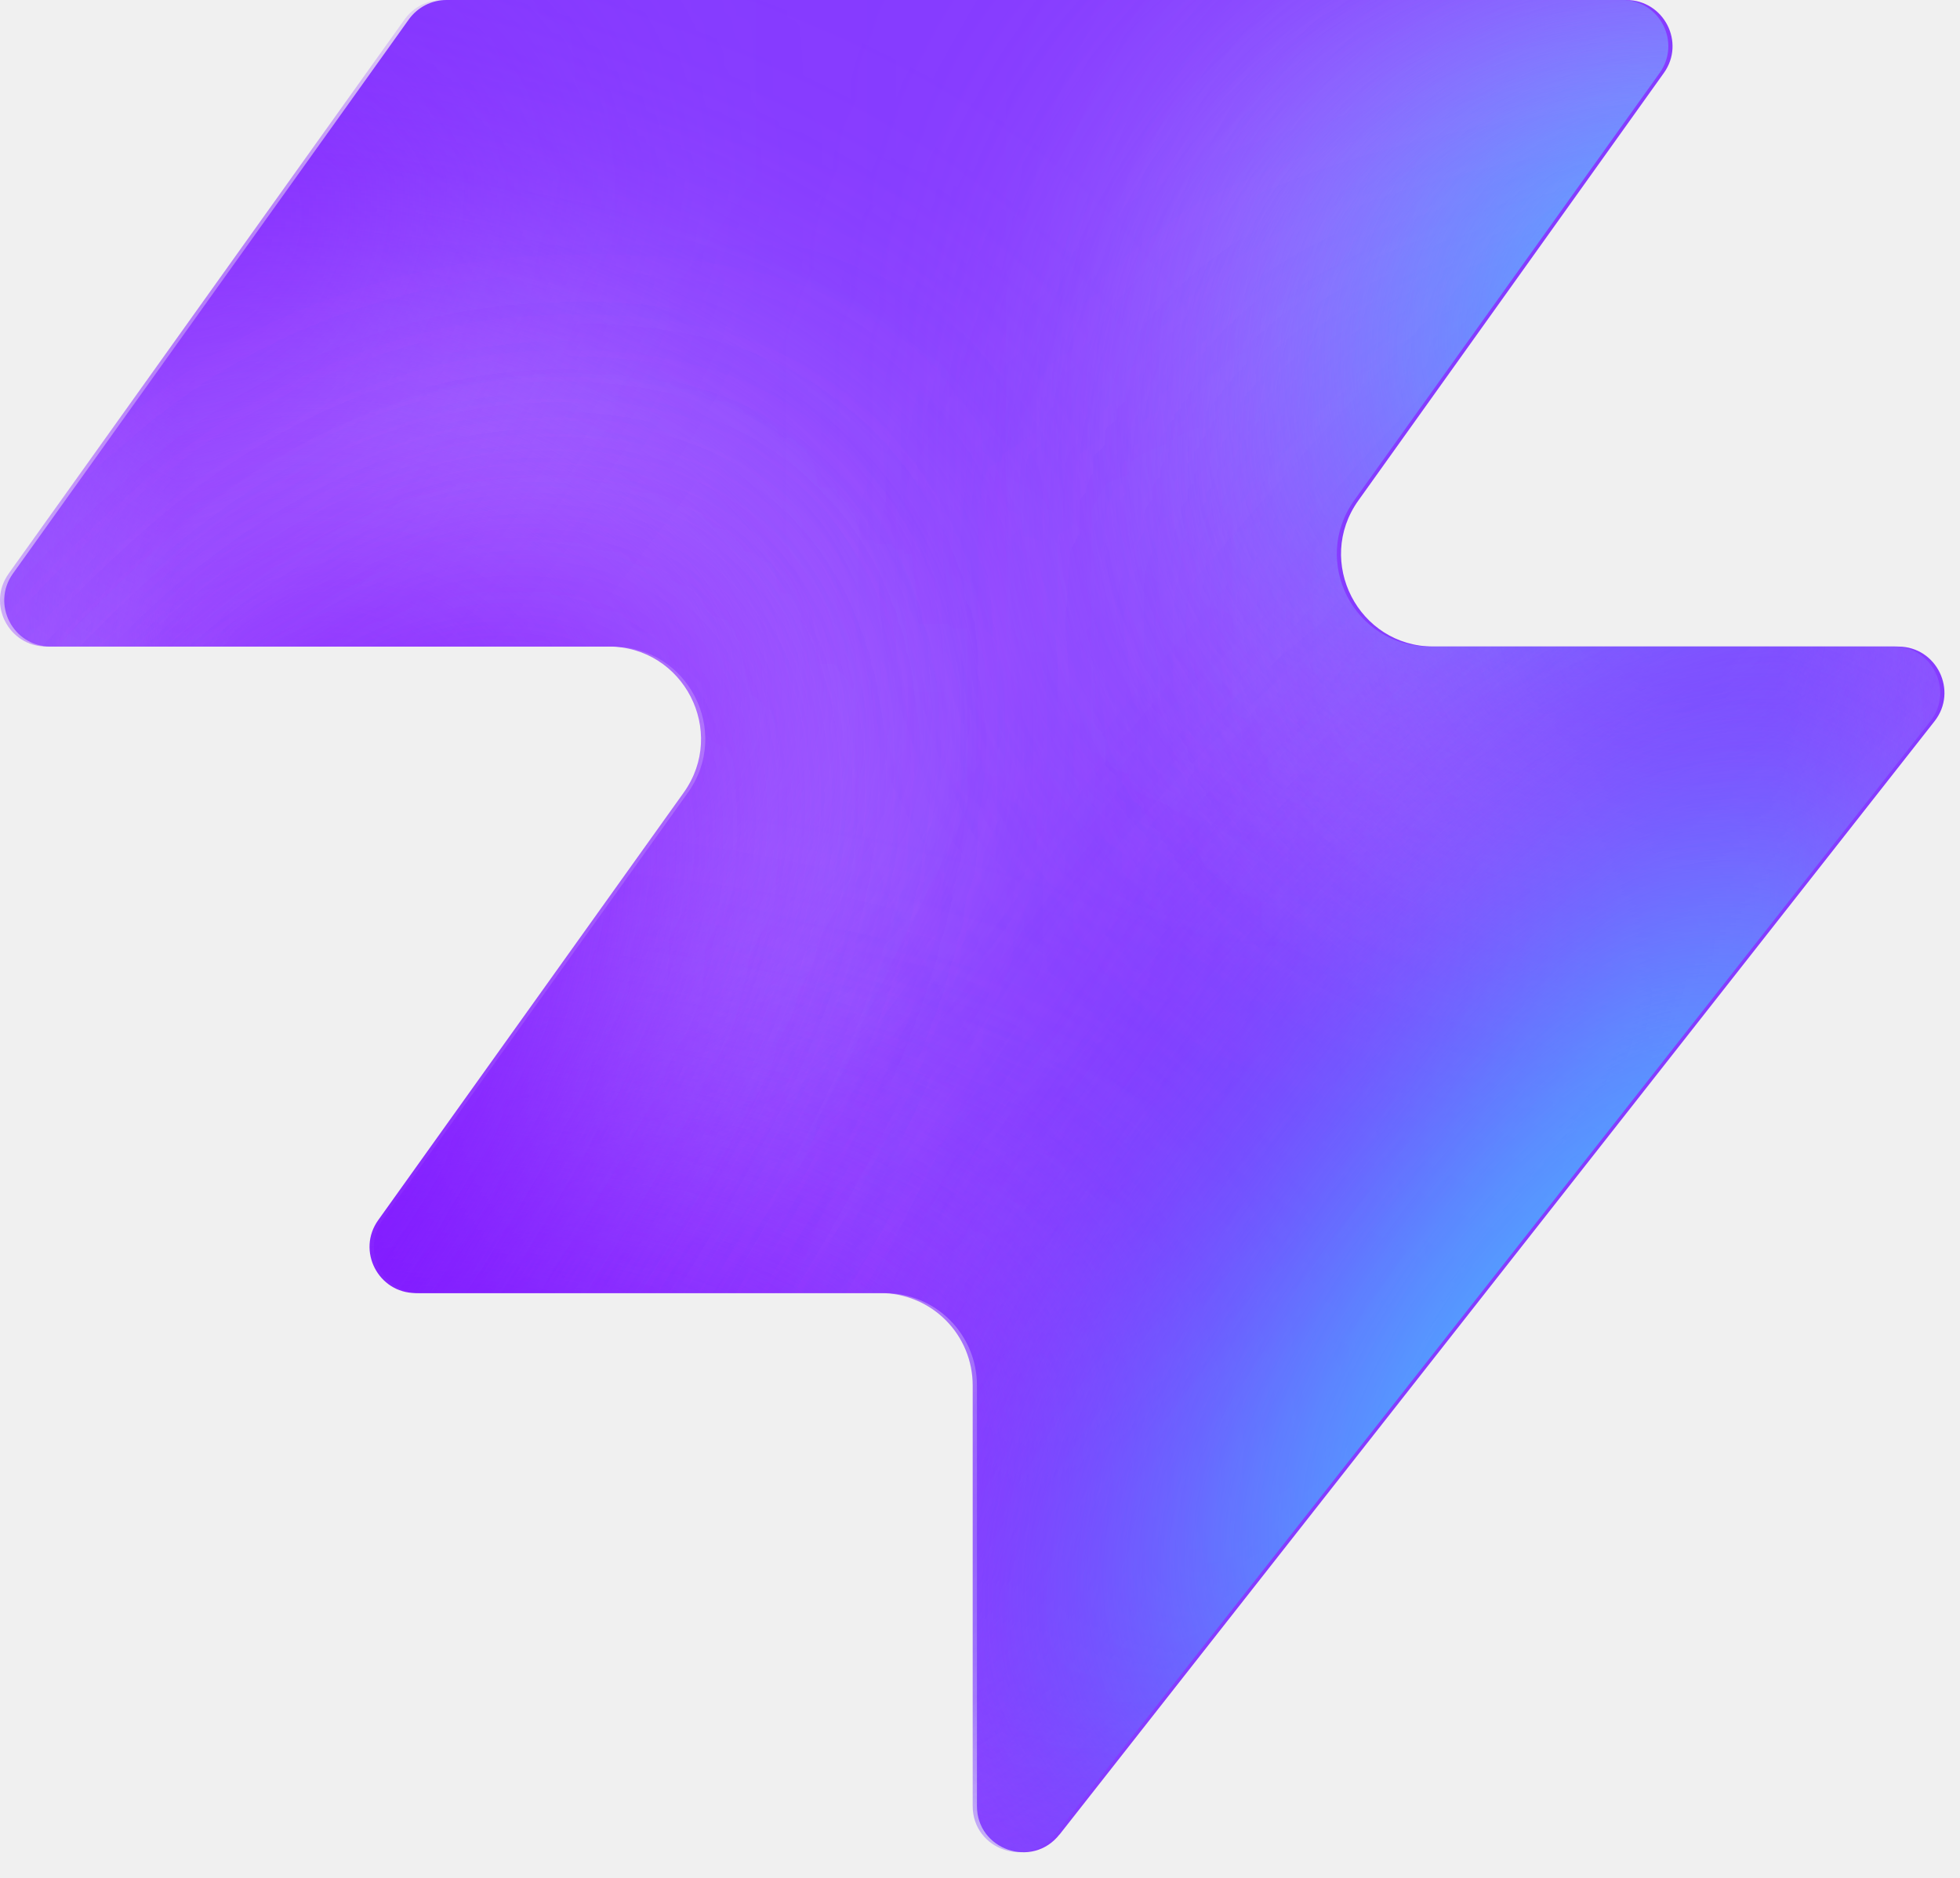
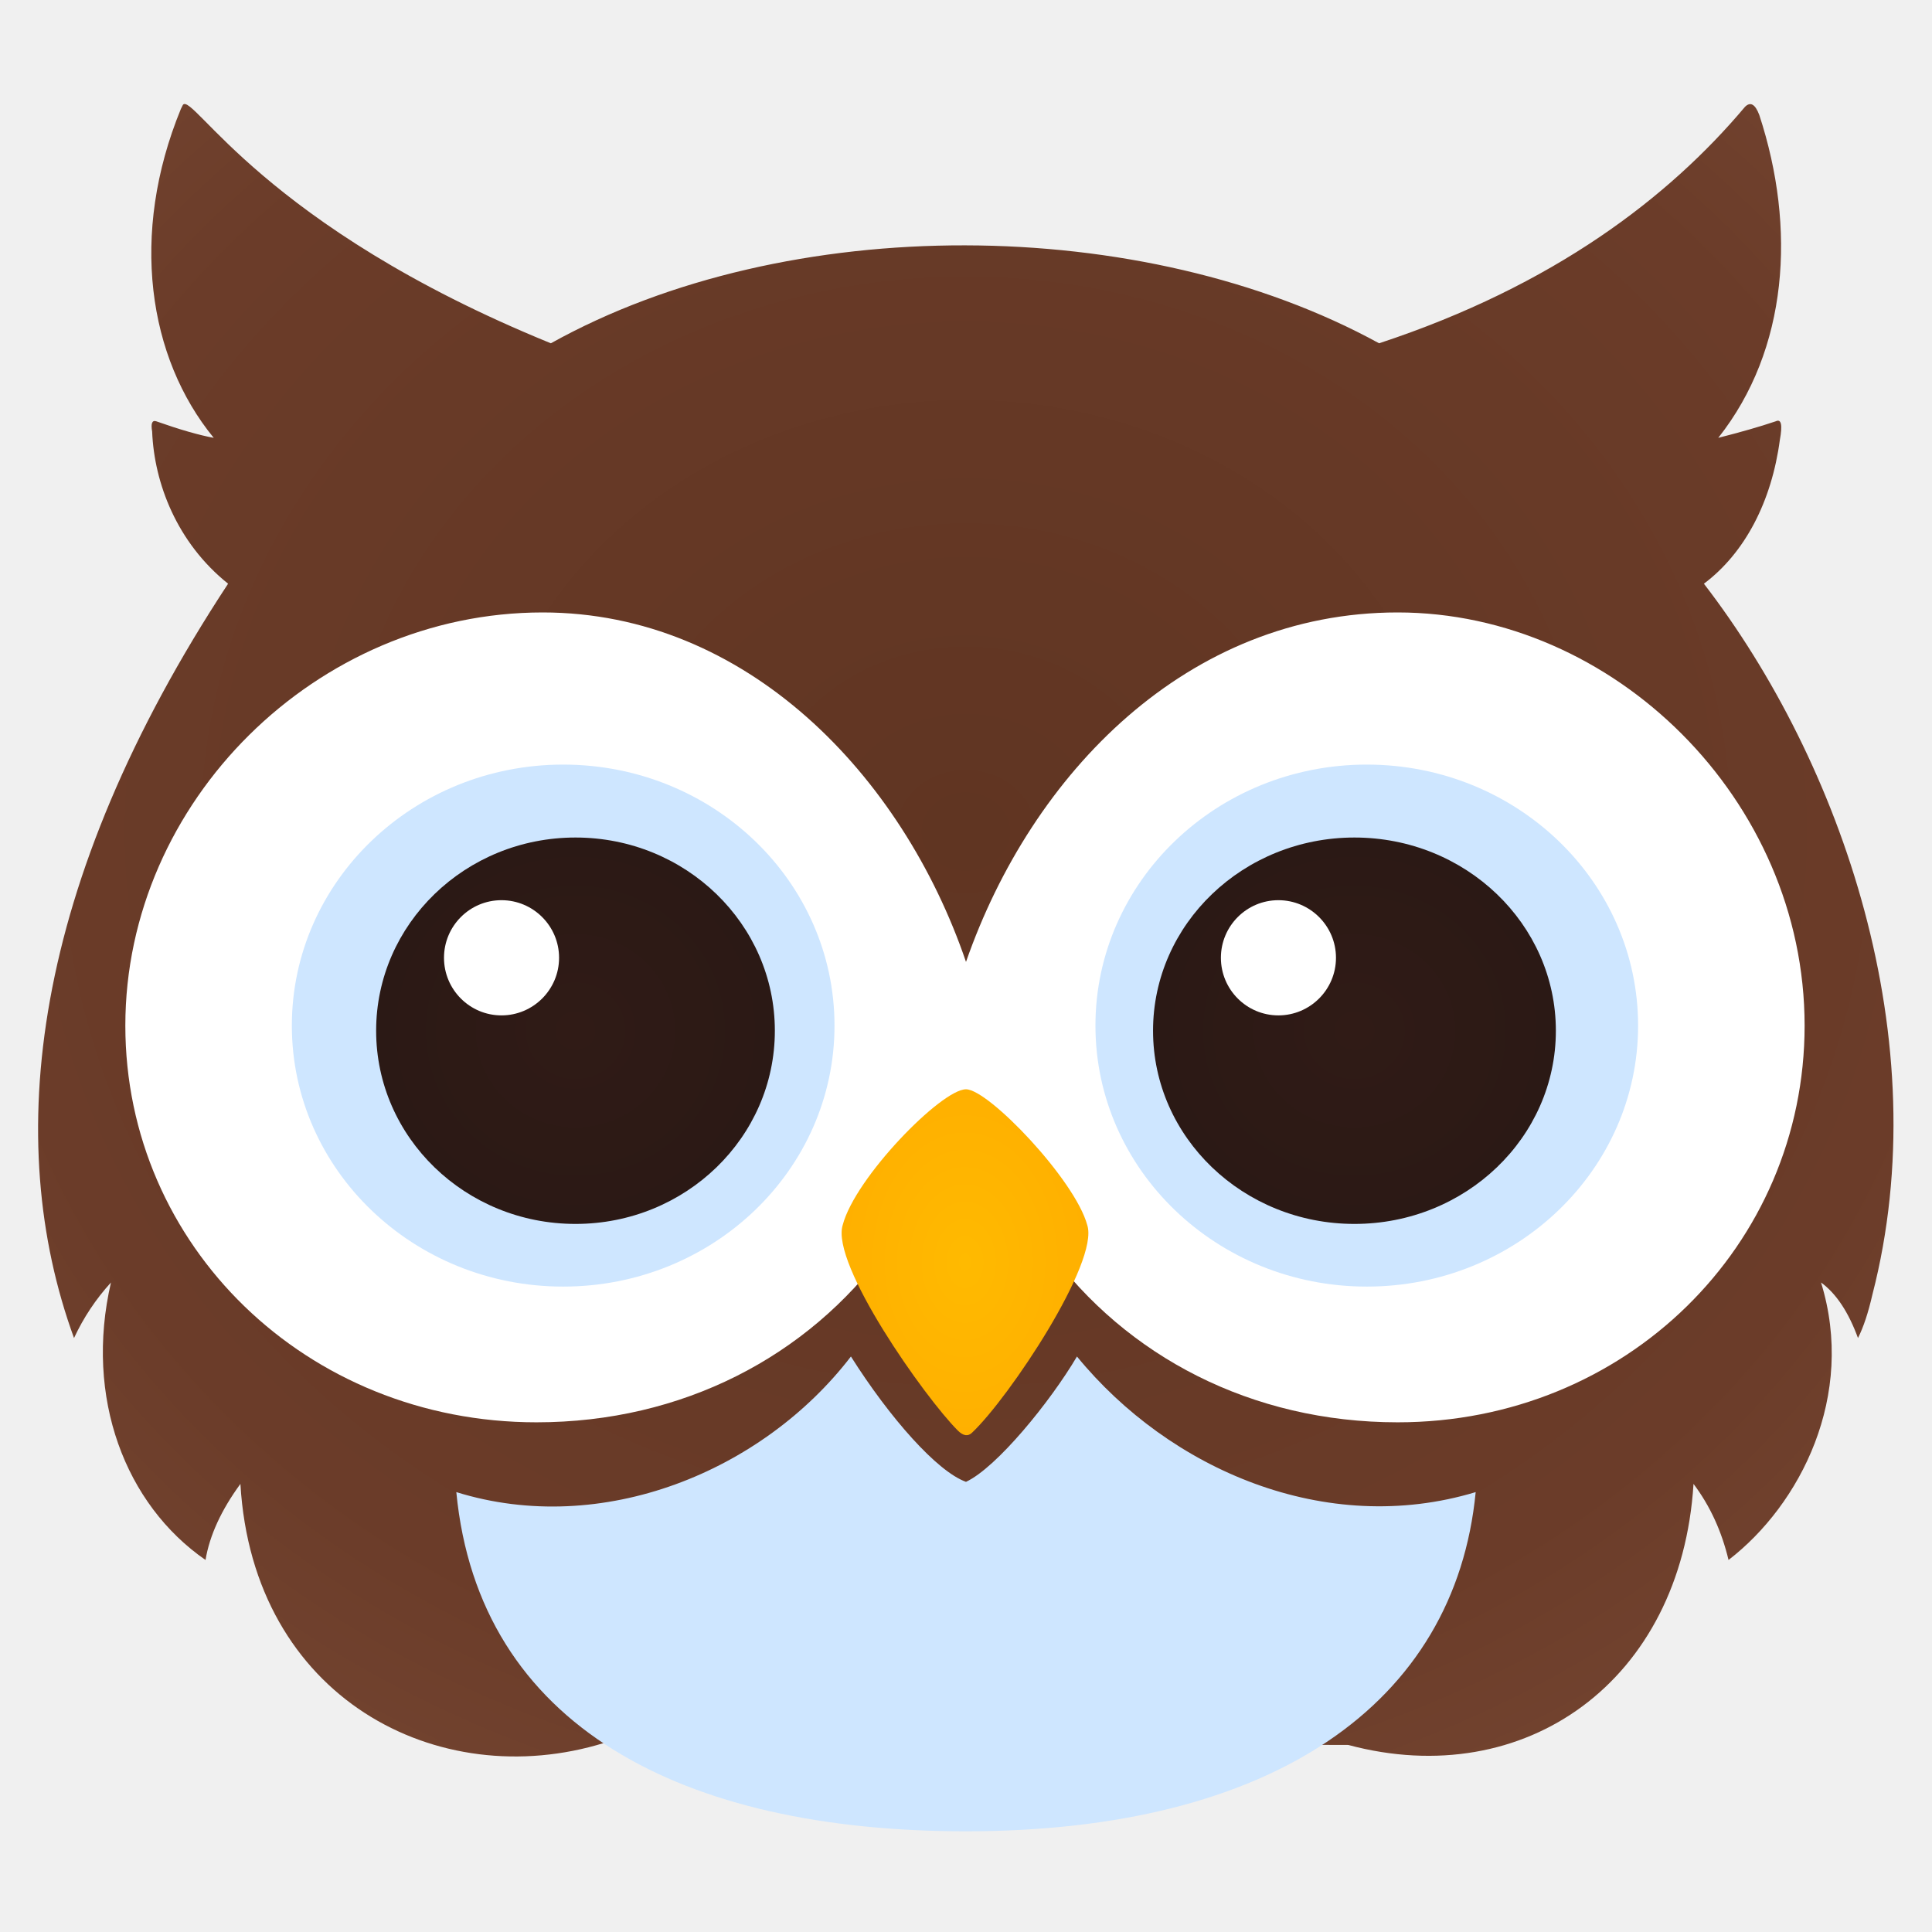
- <svg xmlns="http://www.w3.org/2000/svg" width="48" height="46" fill="none" viewBox="0 0 48 46">
-   <path fill="#863bff" d="M25.946 44.938c-.664.845-2.021.375-2.021-.698V33.937a2.26 2.26 0 0 0-2.262-2.262H10.287c-.92 0-1.456-1.04-.92-1.788l7.48-10.471c1.07-1.497 0-3.578-1.842-3.578H1.237c-.92 0-1.456-1.04-.92-1.788L10.013.474c.214-.297.556-.474.92-.474h28.894c.92 0 1.456 1.04.92 1.788l-7.48 10.471c-1.07 1.498 0 3.579 1.842 3.579h11.377c.943 0 1.473 1.088.89 1.83L25.947 44.94z" style="fill:#863bff;fill:color(display-p3 .525 .23 1);fill-opacity:1" />
-   <mask id="a" width="48" height="46" x="0" y="0" maskUnits="userSpaceOnUse" style="mask-type:alpha">
-     <path fill="#000" d="M25.842 44.938c-.664.844-2.021.375-2.021-.698V33.937a2.26 2.26 0 0 0-2.262-2.262H10.183c-.92 0-1.456-1.04-.92-1.788l7.48-10.471c1.07-1.498 0-3.579-1.842-3.579H1.133c-.92 0-1.456-1.04-.92-1.787L9.91.473c.214-.297.556-.474.92-.474h28.894c.92 0 1.456 1.04.92 1.788l-7.48 10.471c-1.07 1.498 0 3.578 1.842 3.578h11.377c.943 0 1.473 1.088.89 1.832L25.843 44.94z" style="fill:#000;fill-opacity:1" />
-   </mask>
-   <g mask="url(#a)">
-     <g filter="url(#b)">
-       <ellipse cx="5.508" cy="14.704" fill="#ede6ff" rx="5.508" ry="14.704" style="fill:#ede6ff;fill:color(display-p3 .927 .903 1);fill-opacity:1" transform="matrix(.00324 1 1 -.00324 -4.47 31.516)" />
-     </g>
-     <g filter="url(#c)">
-       <ellipse cx="10.399" cy="29.851" fill="#ede6ff" rx="10.399" ry="29.851" style="fill:#ede6ff;fill:color(display-p3 .927 .903 1);fill-opacity:1" transform="matrix(.00324 1 1 -.00324 -39.328 7.883)" />
-     </g>
-     <g filter="url(#d)">
-       <ellipse cx="5.508" cy="30.487" fill="#7e14ff" rx="5.508" ry="30.487" style="fill:#7e14ff;fill:color(display-p3 .492 .077 1);fill-opacity:1" transform="rotate(89.814 -25.913 -14.639)scale(1 -1)" />
-     </g>
-     <g filter="url(#e)">
-       <ellipse cx="5.508" cy="30.599" fill="#7e14ff" rx="5.508" ry="30.599" style="fill:#7e14ff;fill:color(display-p3 .492 .077 1);fill-opacity:1" transform="rotate(89.814 -32.644 -3.334)scale(1 -1)" />
-     </g>
-     <g filter="url(#f)">
-       <ellipse cx="5.508" cy="30.599" fill="#7e14ff" rx="5.508" ry="30.599" style="fill:#7e14ff;fill:color(display-p3 .492 .077 1);fill-opacity:1" transform="matrix(.00324 1 1 -.00324 -34.34 30.47)" />
-     </g>
-     <g filter="url(#g)">
-       <ellipse cx="14.072" cy="22.078" fill="#ede6ff" rx="14.072" ry="22.078" style="fill:#ede6ff;fill:color(display-p3 .927 .903 1);fill-opacity:1" transform="rotate(93.35 24.506 48.493)scale(-1 1)" />
-     </g>
-     <g filter="url(#h)">
-       <ellipse cx="3.47" cy="21.501" fill="#7e14ff" rx="3.47" ry="21.501" style="fill:#7e14ff;fill:color(display-p3 .492 .077 1);fill-opacity:1" transform="rotate(89.009 28.708 47.59)scale(-1 1)" />
-     </g>
-     <g filter="url(#i)">
-       <ellipse cx="3.47" cy="21.501" fill="#7e14ff" rx="3.47" ry="21.501" style="fill:#7e14ff;fill:color(display-p3 .492 .077 1);fill-opacity:1" transform="rotate(89.009 28.708 47.59)scale(-1 1)" />
-     </g>
-     <g filter="url(#j)">
-       <ellipse cx=".387" cy="8.972" fill="#7e14ff" rx="4.407" ry="29.108" style="fill:#7e14ff;fill:color(display-p3 .492 .077 1);fill-opacity:1" transform="rotate(39.51 .387 8.972)" />
-     </g>
-     <g filter="url(#k)">
-       <ellipse cx="47.523" cy="-6.092" fill="#7e14ff" rx="4.407" ry="29.108" style="fill:#7e14ff;fill:color(display-p3 .492 .077 1);fill-opacity:1" transform="rotate(37.892 47.523 -6.092)" />
-     </g>
-     <g filter="url(#l)">
-       <ellipse cx="41.412" cy="6.333" fill="#47bfff" rx="5.971" ry="9.665" style="fill:#47bfff;fill:color(display-p3 .28 .748 1);fill-opacity:1" transform="rotate(37.892 41.412 6.333)" />
-     </g>
-     <g filter="url(#m)">
-       <ellipse cx="-1.879" cy="38.332" fill="#7e14ff" rx="4.407" ry="29.108" style="fill:#7e14ff;fill:color(display-p3 .492 .077 1);fill-opacity:1" transform="rotate(37.892 -1.88 38.332)" />
-     </g>
-     <g filter="url(#n)">
-       <ellipse cx="-1.879" cy="38.332" fill="#7e14ff" rx="4.407" ry="29.108" style="fill:#7e14ff;fill:color(display-p3 .492 .077 1);fill-opacity:1" transform="rotate(37.892 -1.88 38.332)" />
-     </g>
-     <g filter="url(#o)">
-       <ellipse cx="35.651" cy="29.907" fill="#7e14ff" rx="4.407" ry="29.108" style="fill:#7e14ff;fill:color(display-p3 .492 .077 1);fill-opacity:1" transform="rotate(37.892 35.651 29.907)" />
-     </g>
-     <g filter="url(#p)">
-       <ellipse cx="38.418" cy="32.4" fill="#47bfff" rx="5.971" ry="15.297" style="fill:#47bfff;fill:color(display-p3 .28 .748 1);fill-opacity:1" transform="rotate(37.892 38.418 32.4)" />
+ <svg xmlns="http://www.w3.org/2000/svg" width="16" height="16" viewBox="0 0 16 16" fill="none">
+   <g clip-path="url(#clip0_28_80)">
+     <g clip-path="url(#clip1_28_80)">
+       <path d="M1.515 0.868C1.6 0.766 2.179 1.872 4.562 2.843C6.519 1.753 9.464 1.77 11.421 2.843C12.868 2.366 13.821 1.634 14.451 0.885C14.496 0.84 14.536 0.862 14.57 0.953C14.877 1.889 14.809 2.894 14.23 3.626C14.411 3.58 14.57 3.535 14.706 3.489C14.752 3.467 14.763 3.518 14.74 3.643C14.672 4.153 14.451 4.579 14.111 4.834C15.251 6.315 16.051 8.613 15.506 10.723C15.472 10.871 15.433 10.99 15.387 11.081C15.308 10.865 15.206 10.712 15.081 10.621C15.37 11.557 14.911 12.46 14.315 12.919C14.258 12.681 14.162 12.471 14.025 12.289C13.923 13.923 12.63 14.843 11.166 14.451L5.004 14.434C3.626 14.86 2.094 14.06 1.991 12.289C1.833 12.505 1.736 12.715 1.702 12.919C1.038 12.46 0.698 11.575 0.919 10.621C0.794 10.758 0.692 10.911 0.613 11.081C0.017 9.447 0.255 7.319 1.889 4.834C1.464 4.494 1.277 4 1.26 3.574C1.248 3.506 1.26 3.478 1.294 3.489C1.487 3.557 1.645 3.603 1.77 3.626C1.226 2.962 1.072 1.94 1.498 0.902L1.515 0.868Z" fill="url(#paint0_radial_28_80)" />
+       <path d="M3.779 12.357C4.987 12.732 6.315 12.187 7.047 11.234C7.37 11.745 7.762 12.187 8 12.272C8.255 12.153 8.698 11.608 8.919 11.234C9.685 12.17 10.979 12.732 12.221 12.357C12.051 14.111 10.536 15.166 8 15.166C5.651 15.166 3.966 14.298 3.779 12.357Z" fill="url(#paint1_radial_28_80)" />
+       <path d="M8 7.966C7.472 6.417 6.179 5.072 4.494 5.072C2.621 5.072 1.038 6.638 1.038 8.494C1.038 10.315 2.536 11.779 4.443 11.779C5.651 11.779 6.689 11.234 7.336 10.349H8.681C9.328 11.234 10.366 11.779 11.575 11.779C13.464 11.779 14.945 10.315 14.945 8.494C14.945 6.621 13.362 5.072 11.575 5.072C9.838 5.072 8.545 6.4 8 7.966Z" fill="url(#paint2_radial_28_80)" />
+       <path d="M4.664 10.655C5.905 10.655 6.911 9.687 6.911 8.494C6.911 7.3 5.905 6.332 4.664 6.332C3.423 6.332 2.417 7.3 2.417 8.494C2.417 9.687 3.423 10.655 4.664 10.655Z" fill="url(#paint3_radial_28_80)" />
+       <path d="M11.319 10.655C12.56 10.655 13.566 9.687 13.566 8.494C13.566 7.3 12.56 6.332 11.319 6.332C10.078 6.332 9.072 7.3 9.072 8.494C9.072 9.687 10.078 10.655 11.319 10.655Z" fill="url(#paint4_radial_28_80)" />
+       <path d="M4.766 10.136C5.678 10.136 6.417 9.42 6.417 8.536C6.417 7.652 5.678 6.936 4.766 6.936C3.854 6.936 3.115 7.652 3.115 8.536C3.115 9.42 3.854 10.136 4.766 10.136Z" fill="url(#paint5_radial_28_80)" />
+       <path d="M11.217 10.136C12.138 10.136 12.885 9.42 12.885 8.536C12.885 7.652 12.138 6.936 11.217 6.936C10.296 6.936 9.549 7.652 9.549 8.536C9.549 9.42 10.296 10.136 11.217 10.136Z" fill="url(#paint6_radial_28_80)" />
+       <path d="M4.153 8.409C4.416 8.409 4.63 8.195 4.63 7.932C4.63 7.669 4.416 7.455 4.153 7.455C3.89 7.455 3.677 7.669 3.677 7.932C3.677 8.195 3.89 8.409 4.153 8.409Z" fill="white" />
+       <path d="M10.587 8.409C10.85 8.409 11.064 8.195 11.064 7.932C11.064 7.669 10.85 7.455 10.587 7.455C10.324 7.455 10.111 7.669 10.111 7.932C10.111 8.195 10.324 8.409 10.587 8.409Z" fill="white" />
+       <path d="M8 9.021C8.187 9.021 8.902 9.77 9.004 10.145C9.106 10.451 8.357 11.575 8.051 11.864C8.017 11.898 7.977 11.892 7.932 11.847C7.66 11.575 6.877 10.468 6.979 10.145C7.081 9.753 7.796 9.021 8 9.021Z" fill="url(#paint7_radial_28_80)" />
    </g>
  </g>
  <defs>
-     <filter id="b" width="60.045" height="41.654" x="-19.77" y="16.149" color-interpolation-filters="sRGB" filterUnits="userSpaceOnUse">
-       <feFlood flood-opacity="0" result="BackgroundImageFix" />
-       <feBlend in="SourceGraphic" in2="BackgroundImageFix" result="shape" />
-       <feGaussianBlur result="effect1_foregroundBlur_2002_17158" stdDeviation="7.659" />
-     </filter>
-     <filter id="c" width="90.34" height="51.437" x="-54.613" y="-7.533" color-interpolation-filters="sRGB" filterUnits="userSpaceOnUse">
-       <feFlood flood-opacity="0" result="BackgroundImageFix" />
-       <feBlend in="SourceGraphic" in2="BackgroundImageFix" result="shape" />
-       <feGaussianBlur result="effect1_foregroundBlur_2002_17158" stdDeviation="7.659" />
-     </filter>
-     <filter id="d" width="79.355" height="29.4" x="-49.64" y="2.03" color-interpolation-filters="sRGB" filterUnits="userSpaceOnUse">
-       <feFlood flood-opacity="0" result="BackgroundImageFix" />
-       <feBlend in="SourceGraphic" in2="BackgroundImageFix" result="shape" />
-       <feGaussianBlur result="effect1_foregroundBlur_2002_17158" stdDeviation="4.596" />
-     </filter>
-     <filter id="e" width="79.579" height="29.4" x="-45.045" y="20.029" color-interpolation-filters="sRGB" filterUnits="userSpaceOnUse">
-       <feFlood flood-opacity="0" result="BackgroundImageFix" />
-       <feBlend in="SourceGraphic" in2="BackgroundImageFix" result="shape" />
-       <feGaussianBlur result="effect1_foregroundBlur_2002_17158" stdDeviation="4.596" />
-     </filter>
-     <filter id="f" width="79.579" height="29.4" x="-43.513" y="21.178" color-interpolation-filters="sRGB" filterUnits="userSpaceOnUse">
-       <feFlood flood-opacity="0" result="BackgroundImageFix" />
-       <feBlend in="SourceGraphic" in2="BackgroundImageFix" result="shape" />
-       <feGaussianBlur result="effect1_foregroundBlur_2002_17158" stdDeviation="4.596" />
-     </filter>
-     <filter id="g" width="74.749" height="58.852" x="15.756" y="-17.901" color-interpolation-filters="sRGB" filterUnits="userSpaceOnUse">
-       <feFlood flood-opacity="0" result="BackgroundImageFix" />
-       <feBlend in="SourceGraphic" in2="BackgroundImageFix" result="shape" />
-       <feGaussianBlur result="effect1_foregroundBlur_2002_17158" stdDeviation="7.659" />
-     </filter>
-     <filter id="h" width="61.377" height="25.362" x="23.548" y="2.284" color-interpolation-filters="sRGB" filterUnits="userSpaceOnUse">
-       <feFlood flood-opacity="0" result="BackgroundImageFix" />
-       <feBlend in="SourceGraphic" in2="BackgroundImageFix" result="shape" />
-       <feGaussianBlur result="effect1_foregroundBlur_2002_17158" stdDeviation="4.596" />
-     </filter>
-     <filter id="i" width="61.377" height="25.362" x="23.548" y="2.284" color-interpolation-filters="sRGB" filterUnits="userSpaceOnUse">
-       <feFlood flood-opacity="0" result="BackgroundImageFix" />
-       <feBlend in="SourceGraphic" in2="BackgroundImageFix" result="shape" />
-       <feGaussianBlur result="effect1_foregroundBlur_2002_17158" stdDeviation="4.596" />
-     </filter>
-     <filter id="j" width="56.045" height="63.649" x="-27.636" y="-22.853" color-interpolation-filters="sRGB" filterUnits="userSpaceOnUse">
-       <feFlood flood-opacity="0" result="BackgroundImageFix" />
-       <feBlend in="SourceGraphic" in2="BackgroundImageFix" result="shape" />
-       <feGaussianBlur result="effect1_foregroundBlur_2002_17158" stdDeviation="4.596" />
-     </filter>
-     <filter id="k" width="54.814" height="64.646" x="20.116" y="-38.415" color-interpolation-filters="sRGB" filterUnits="userSpaceOnUse">
-       <feFlood flood-opacity="0" result="BackgroundImageFix" />
-       <feBlend in="SourceGraphic" in2="BackgroundImageFix" result="shape" />
-       <feGaussianBlur result="effect1_foregroundBlur_2002_17158" stdDeviation="4.596" />
-     </filter>
-     <filter id="l" width="33.541" height="35.313" x="24.641" y="-11.323" color-interpolation-filters="sRGB" filterUnits="userSpaceOnUse">
-       <feFlood flood-opacity="0" result="BackgroundImageFix" />
-       <feBlend in="SourceGraphic" in2="BackgroundImageFix" result="shape" />
-       <feGaussianBlur result="effect1_foregroundBlur_2002_17158" stdDeviation="4.596" />
-     </filter>
-     <filter id="m" width="54.814" height="64.646" x="-29.286" y="6.009" color-interpolation-filters="sRGB" filterUnits="userSpaceOnUse">
-       <feFlood flood-opacity="0" result="BackgroundImageFix" />
-       <feBlend in="SourceGraphic" in2="BackgroundImageFix" result="shape" />
-       <feGaussianBlur result="effect1_foregroundBlur_2002_17158" stdDeviation="4.596" />
-     </filter>
-     <filter id="n" width="54.814" height="64.646" x="-29.286" y="6.009" color-interpolation-filters="sRGB" filterUnits="userSpaceOnUse">
-       <feFlood flood-opacity="0" result="BackgroundImageFix" />
-       <feBlend in="SourceGraphic" in2="BackgroundImageFix" result="shape" />
-       <feGaussianBlur result="effect1_foregroundBlur_2002_17158" stdDeviation="4.596" />
-     </filter>
-     <filter id="o" width="54.814" height="64.646" x="8.244" y="-2.416" color-interpolation-filters="sRGB" filterUnits="userSpaceOnUse">
-       <feFlood flood-opacity="0" result="BackgroundImageFix" />
-       <feBlend in="SourceGraphic" in2="BackgroundImageFix" result="shape" />
-       <feGaussianBlur result="effect1_foregroundBlur_2002_17158" stdDeviation="4.596" />
-     </filter>
-     <filter id="p" width="39.409" height="43.623" x="18.713" y="10.588" color-interpolation-filters="sRGB" filterUnits="userSpaceOnUse">
-       <feFlood flood-opacity="0" result="BackgroundImageFix" />
-       <feBlend in="SourceGraphic" in2="BackgroundImageFix" result="shape" />
-       <feGaussianBlur result="effect1_foregroundBlur_2002_17158" stdDeviation="4.596" />
-     </filter>
+     <radialGradient id="paint0_radial_28_80" cx="0" cy="0" r="1" gradientUnits="userSpaceOnUse" gradientTransform="translate(7.99839 6.88279) scale(10.7561 9.57931)">
+       <stop stop-color="#603522" />
+       <stop offset="0.75" stop-color="#6B3C29" />
+       <stop offset="1" stop-color="#754632" />
+     </radialGradient>
+     <radialGradient id="paint1_radial_28_80" cx="0" cy="0" r="1" gradientUnits="userSpaceOnUse" gradientTransform="translate(8 12.6102) scale(6.33191 2.94894)">
+       <stop stop-color="#CEE6FF" />
+       <stop offset="1" stop-color="#CEE6FF" />
+     </radialGradient>
+     <radialGradient id="paint2_radial_28_80" cx="0" cy="0" r="1" gradientUnits="userSpaceOnUse" gradientTransform="translate(7.99149 8.42552) scale(6.95319 3.35319)">
+       <stop stop-color="white" />
+       <stop offset="1" stop-color="white" />
+     </radialGradient>
+     <radialGradient id="paint3_radial_28_80" cx="0" cy="0" r="1" gradientUnits="userSpaceOnUse" gradientTransform="translate(4.66383 8.49361) scale(2.24681 2.1617)">
+       <stop stop-color="#CEE6FF" />
+       <stop offset="1" stop-color="#CEE6FF" />
+     </radialGradient>
+     <radialGradient id="paint4_radial_28_80" cx="0" cy="0" r="1" gradientUnits="userSpaceOnUse" gradientTransform="translate(11.3192 8.49361) scale(2.24681 2.1617)">
+       <stop stop-color="#CEE6FF" />
+       <stop offset="1" stop-color="#CEE6FF" />
+     </radialGradient>
+     <radialGradient id="paint5_radial_28_80" cx="0" cy="0" r="1" gradientUnits="userSpaceOnUse" gradientTransform="translate(4.76595 8.53616) scale(1.65106 1.6)">
+       <stop stop-color="#301B16" />
+       <stop offset="1" stop-color="#2B1915" />
+     </radialGradient>
+     <radialGradient id="paint6_radial_28_80" cx="0" cy="0" r="1" gradientUnits="userSpaceOnUse" gradientTransform="translate(11.217 8.53616) scale(1.66809 1.6)">
+       <stop stop-color="#301B16" />
+       <stop offset="1" stop-color="#2B1915" />
+     </radialGradient>
+     <radialGradient id="paint7_radial_28_80" cx="0" cy="0" r="1" gradientUnits="userSpaceOnUse" gradientTransform="translate(7.99167 10.4535) scale(1.02207 1.43222)">
+       <stop stop-color="#FFBA00" />
+       <stop offset="1" stop-color="#FFB000" />
+     </radialGradient>
+     <clipPath id="clip0_28_80">
+       <rect width="16" height="16" fill="white" />
+     </clipPath>
+     <clipPath id="clip1_28_80">
+       <rect width="16" height="16" fill="white" />
+     </clipPath>
  </defs>
</svg>
